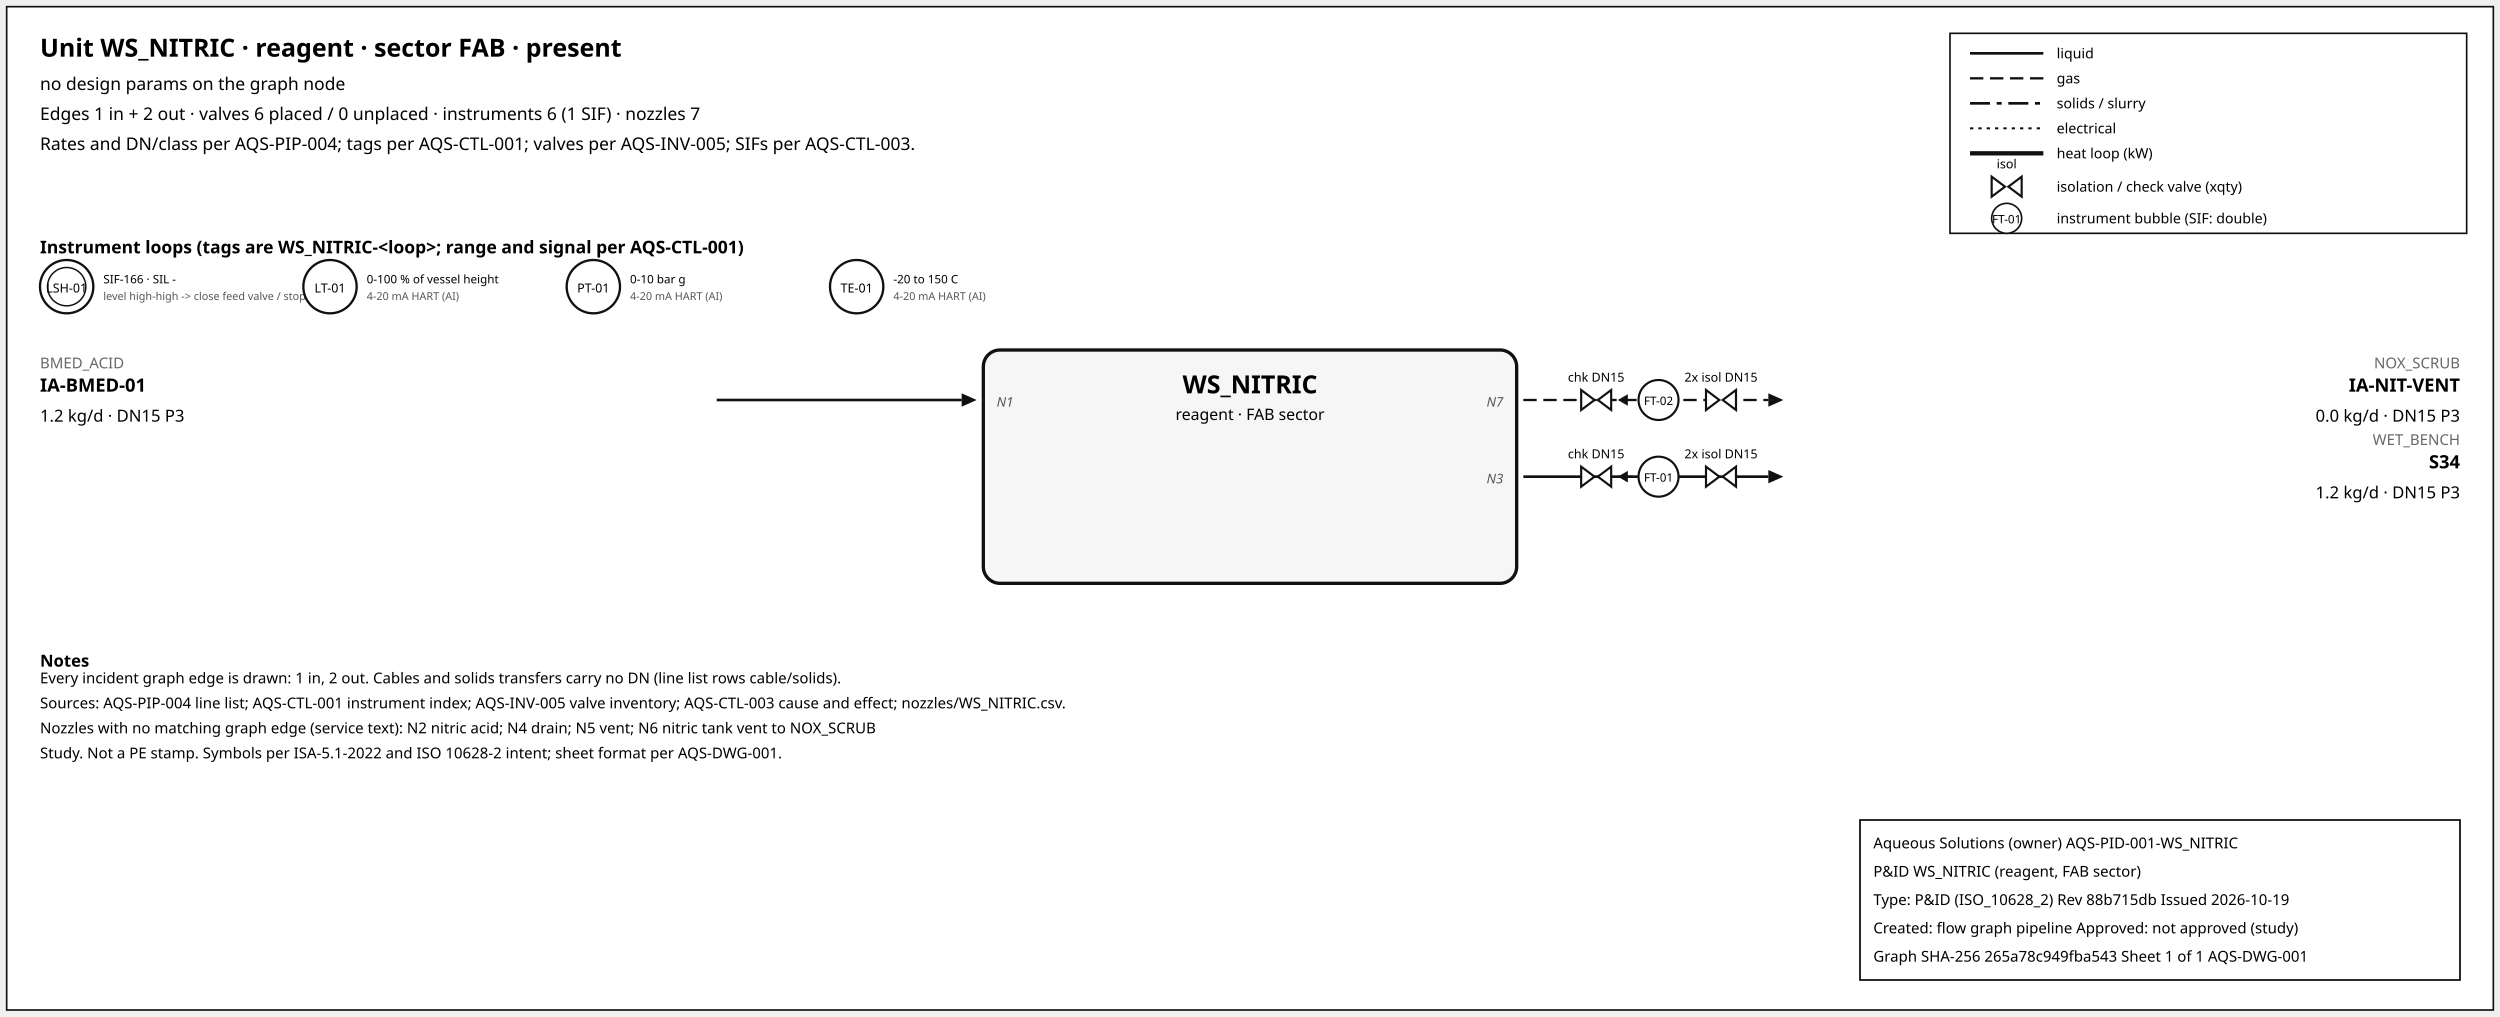
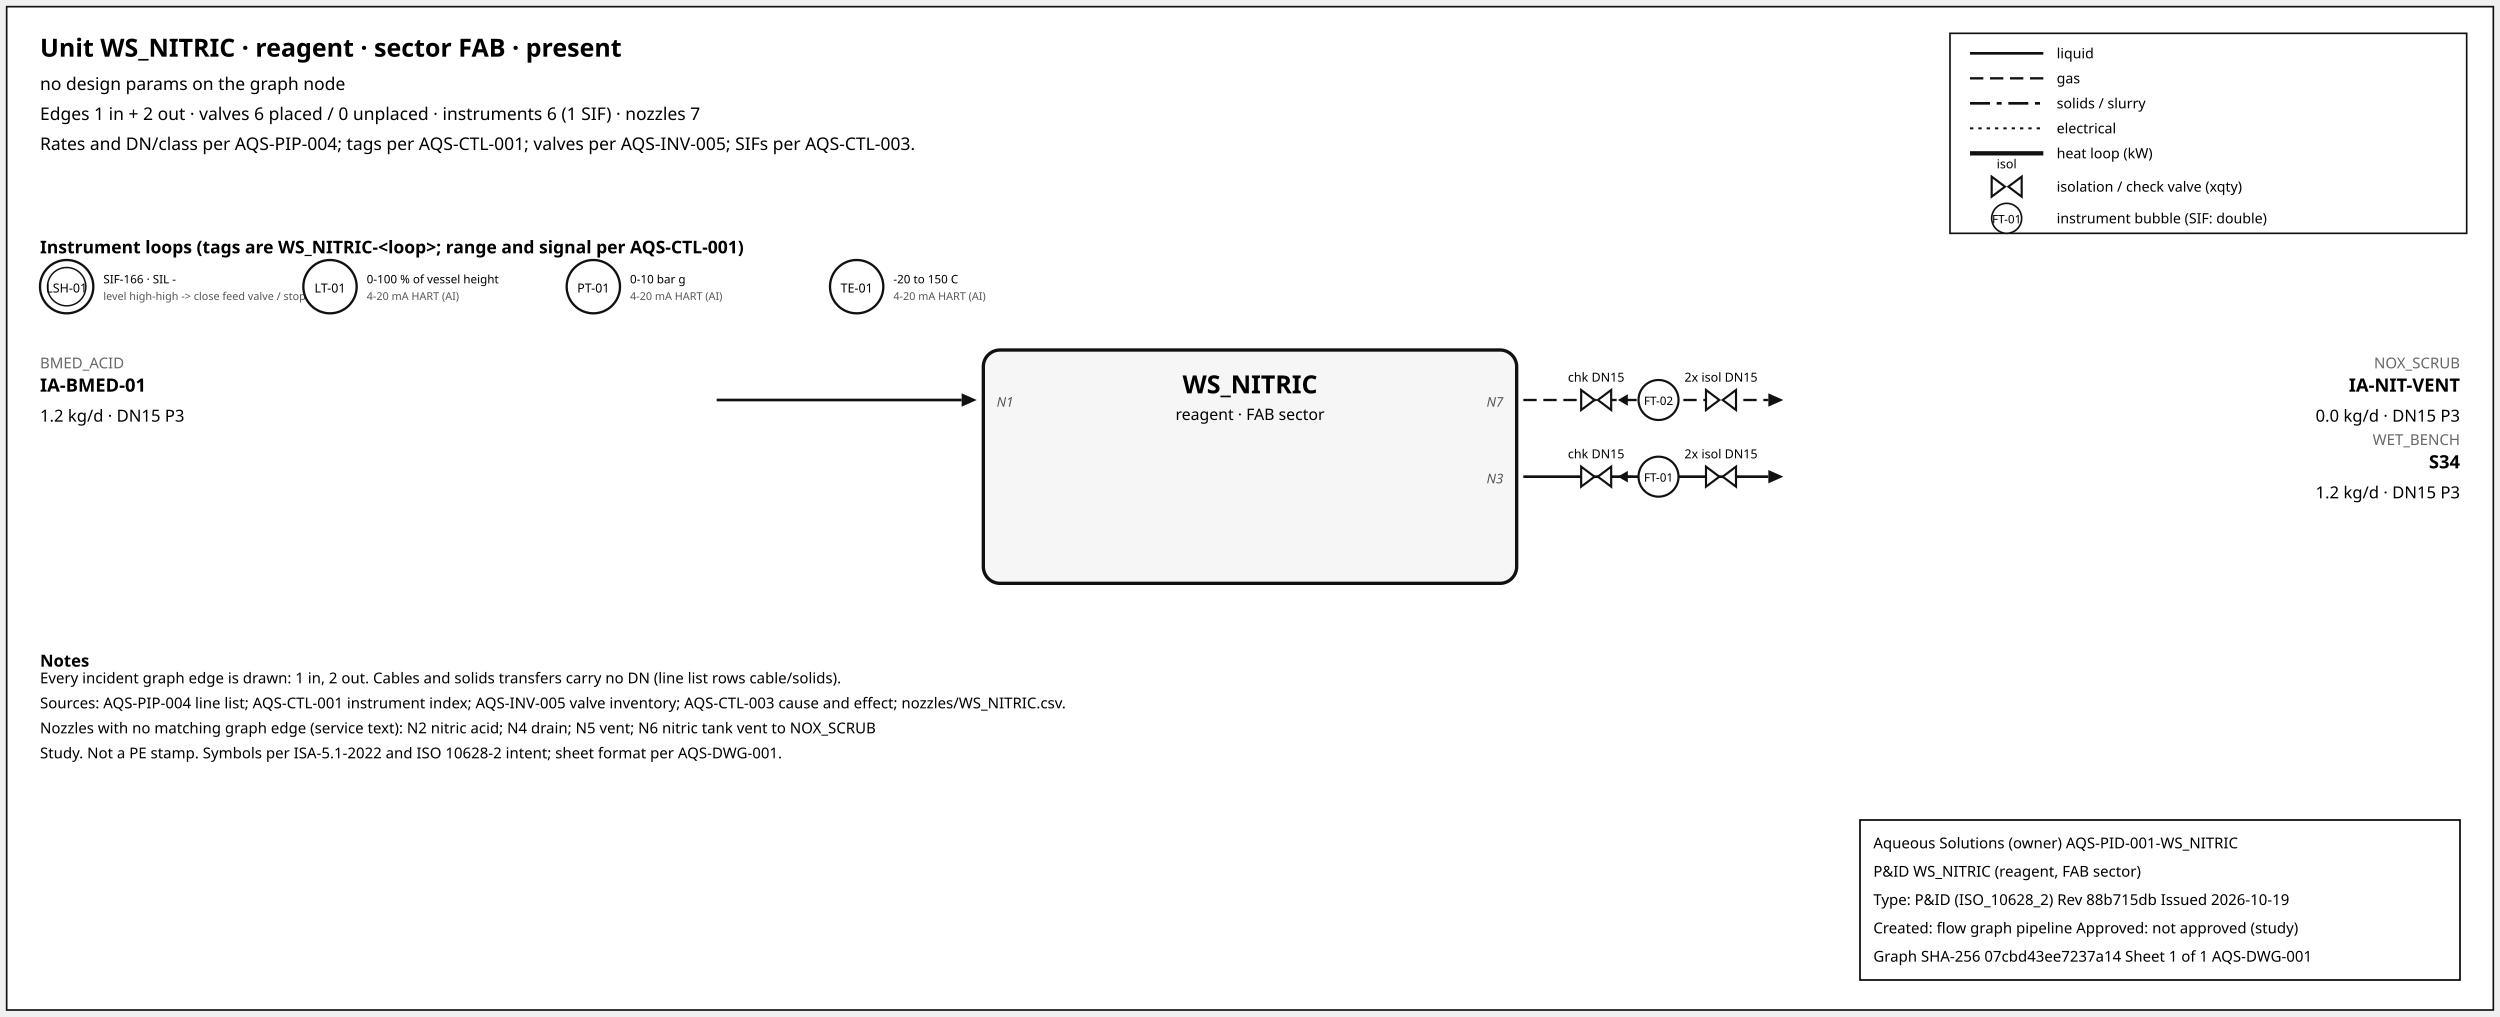
<svg xmlns="http://www.w3.org/2000/svg" width="1500" height="610" font-family="sans-serif">
  <rect x="4" y="4" width="1492" height="602" fill="white" stroke="#111" />
  <text x="24" y="34" font-size="15" font-weight="600">Unit WS_NITRIC · reagent · sector FAB · present</text>
  <text x="24" y="54" font-size="10.5">no design params on the graph node</text>
  <text x="24" y="72" font-size="10.5">Edges 1 in + 2 out · valves 6 placed / 0 unplaced · instruments 6 (1 SIF) · nozzles 7</text>
  <text x="24" y="90" font-size="10.5">Rates and DN/class per AQS-PIP-004; tags per AQS-CTL-001; valves per AQS-INV-005; SIFs per AQS-CTL-003.</text>
  <rect x="1170" y="20" width="310" height="120" fill="white" stroke="#111" />
  <line x1="1182" y1="32" x2="1226" y2="32" stroke="#111" stroke-width="1.6" />
  <text x="1234" y="35" font-size="8.5">liquid</text>
  <line x1="1182" y1="47" x2="1226" y2="47" stroke="#111" stroke-width="1.4" stroke-dasharray="8,4" />
  <text x="1234" y="50" font-size="8.5">gas</text>
  <line x1="1182" y1="62" x2="1226" y2="62" stroke="#111" stroke-width="1.6" stroke-dasharray="12,4,3,4" />
  <text x="1234" y="65" font-size="8.5">solids / slurry</text>
  <line x1="1182" y1="77" x2="1226" y2="77" stroke="#111" stroke-width="1.2" stroke-dasharray="2,3" />
  <text x="1234" y="80" font-size="8.5">electrical</text>
  <line x1="1182" y1="92" x2="1226" y2="92" stroke="#111" stroke-width="2.6" />
  <text x="1234" y="95" font-size="8.5">heat loop (kW)</text>
  <path d="M 1195.0,106 L 1203.0,112 L 1195.0,118 Z M 1213.0,106 L 1205.0,112 L 1213.0,118 Z" fill="white" stroke="#111" stroke-width="1.3" />
  <text x="1204.0" y="101.0" font-size="7.5" text-anchor="middle">isol</text>
  <text x="1234" y="115" font-size="8.5">isolation / check valve (xqty)</text>
  <circle cx="1204" cy="131" r="9" fill="white" stroke="#111" />
  <text x="1204" y="134" font-size="7" text-anchor="middle">FT-01</text>
  <text x="1234" y="134" font-size="8.5">instrument bubble (SIF: double)</text>
  <text x="24" y="152" font-size="10.5" font-weight="600">Instrument loops (tags are WS_NITRIC-&lt;loop&gt;; range and signal per AQS-CTL-001)</text>
  <circle cx="40" cy="172" r="16" fill="white" stroke="#111" stroke-width="1.4" />
  <circle cx="40" cy="172" r="11.5" fill="none" stroke="#111" stroke-width="0.9" />
  <text x="40" y="175.5" font-size="7.5" text-anchor="middle">LSH-01</text>
  <text x="62" y="170" font-size="7">SIF-166 · SIL -</text>
  <text x="62" y="180" font-size="6.5" fill="#555">level high-high -&gt; close feed valve / stop f</text>
  <circle cx="198" cy="172" r="16" fill="white" stroke="#111" stroke-width="1.4" />
  <text x="198" y="175.5" font-size="7.5" text-anchor="middle">LT-01</text>
  <text x="220" y="170" font-size="7">0-100 % of vessel height</text>
  <text x="220" y="180" font-size="6.5" fill="#555">4-20 mA HART (AI)</text>
  <circle cx="356" cy="172" r="16" fill="white" stroke="#111" stroke-width="1.4" />
  <text x="356" y="175.5" font-size="7.5" text-anchor="middle">PT-01</text>
  <text x="378" y="170" font-size="7">0-10 bar g</text>
  <text x="378" y="180" font-size="6.5" fill="#555">4-20 mA HART (AI)</text>
  <circle cx="514" cy="172" r="16" fill="white" stroke="#111" stroke-width="1.4" />
  <text x="514" y="175.5" font-size="7.5" text-anchor="middle">TE-01</text>
  <text x="536" y="170" font-size="7">-20 to 150 C</text>
  <text x="536" y="180" font-size="6.5" fill="#555">4-20 mA HART (AI)</text>
  <rect x="590" y="210" width="320" height="140" rx="10" fill="#f6f6f6" stroke="#111" stroke-width="2" />
  <text x="750.0" y="236" font-size="15" font-weight="700" text-anchor="middle">WS_NITRIC</text>
  <text x="750.0" y="252" font-size="9.5" text-anchor="middle">reagent · FAB sector</text>
  <line x1="430" y1="240" x2="577" y2="240" stroke="#111" stroke-width="1.6" class="edge-in" />
  <polygon points="586,240 577,236 577,244" fill="#111" />
  <text x="24" y="221" font-size="9" fill="#666" text-anchor="start">BMED_ACID</text>
  <text x="24" y="235" font-size="11" font-weight="600" text-anchor="start">IA-BMED-01</text>
  <text x="24" y="253" font-size="10" text-anchor="start">1.2 kg/d · DN15 P3</text>
  <text x="598" y="244" font-size="8" font-style="italic" fill="#555" text-anchor="start">N1</text>
  <line x1="914" y1="240" x2="1061" y2="240" stroke="#111" stroke-width="1.4" stroke-dasharray="8,4" class="edge-out" />
  <polygon points="1070,240 1061,236 1061,244" fill="#111" />
  <text x="1476" y="221" font-size="9" fill="#666" text-anchor="end">NOX_SCRUB</text>
  <text x="1476" y="235" font-size="11" font-weight="600" text-anchor="end">IA-NIT-VENT</text>
  <text x="1476" y="253" font-size="10" text-anchor="end">0.0 kg/d · DN15 P3</text>
  <text x="902" y="244" font-size="8" font-style="italic" fill="#555" text-anchor="end">N7</text>
  <line x1="979.7" y1="240" x2="971.7" y2="240" stroke="#111" stroke-width="1.2" />
  <polygon points="970.7,240 976.7,236.5 976.7,243.5" fill="#111" />
  <path d="M 948.7,234 L 956.7,240 L 948.7,246 Z M 966.7,234 L 958.7,240 L 966.7,246 Z" fill="white" stroke="#111" stroke-width="1.3" />
  <text x="957.7" y="229.0" font-size="7.5" text-anchor="middle">chk DN15</text>
  <path d="M 1023.6,234 L 1031.6,240 L 1023.6,246 Z M 1041.6,234 L 1033.6,240 L 1041.6,246 Z" fill="white" stroke="#111" stroke-width="1.3" />
  <text x="1032.6" y="229.0" font-size="7.5" text-anchor="middle">2x isol DN15</text>
  <circle cx="995.12" cy="240" r="12" fill="white" stroke="#111" stroke-width="1.3" />
  <text x="995.12" y="243" font-size="7" text-anchor="middle">FT-02</text>
  <line x1="914" y1="286" x2="1061" y2="286" stroke="#111" stroke-width="1.6" class="edge-out" />
  <polygon points="1070,286 1061,282 1061,290" fill="#111" />
  <text x="1476" y="267" font-size="9" fill="#666" text-anchor="end">WET_BENCH</text>
  <text x="1476" y="281" font-size="11" font-weight="600" text-anchor="end">S34</text>
  <text x="1476" y="299" font-size="10" text-anchor="end">1.2 kg/d · DN15 P3</text>
  <text x="902" y="290" font-size="8" font-style="italic" fill="#555" text-anchor="end">N3</text>
  <line x1="979.7" y1="286" x2="971.7" y2="286" stroke="#111" stroke-width="1.2" />
  <polygon points="970.7,286 976.7,282.5 976.7,289.5" fill="#111" />
  <path d="M 948.7,280 L 956.7,286 L 948.7,292 Z M 966.7,280 L 958.7,286 L 966.7,292 Z" fill="white" stroke="#111" stroke-width="1.3" />
  <text x="957.7" y="275.0" font-size="7.5" text-anchor="middle">chk DN15</text>
  <path d="M 1023.6,280 L 1031.6,286 L 1023.6,292 Z M 1041.6,280 L 1033.6,286 L 1041.6,292 Z" fill="white" stroke="#111" stroke-width="1.3" />
  <text x="1032.6" y="275.0" font-size="7.5" text-anchor="middle">2x isol DN15</text>
  <circle cx="995.12" cy="286" r="12" fill="white" stroke="#111" stroke-width="1.3" />
  <text x="995.12" y="289" font-size="7" text-anchor="middle">FT-01</text>
  <text x="24" y="400" font-size="10" font-weight="600">Notes</text>
  <text x="24" y="410" font-size="9">Every incident graph edge is drawn: 1 in, 2 out. Cables and solids transfers carry no DN (line list rows cable/solids).</text>
  <text x="24" y="425" font-size="9">Sources: AQS-PIP-004 line list; AQS-CTL-001 instrument index; AQS-INV-005 valve inventory; AQS-CTL-003 cause and effect; nozzles/WS_NITRIC.csv.</text>
  <text x="24" y="440" font-size="9">Nozzles with no matching graph edge (service text): N2 nitric acid; N4 drain; N5 vent; N6 nitric tank vent to NOX_SCRUB</text>
  <text x="24" y="455" font-size="9">Study. Not a PE stamp. Symbols per ISA-5.1-2022 and ISO 10628-2 intent; sheet format per AQS-DWG-001.</text>
  <g id="aqs-title-block">
    <rect x="1116" y="492" width="360" height="96" fill="white" stroke="black" stroke-width="1" />
    <text x="1124" y="509" font-size="9">Aqueous Solutions (owner)   AQS-PID-001-WS_NITRIC</text>
    <text x="1124" y="526" font-size="9">P&amp;ID WS_NITRIC (reagent, FAB sector)</text>
    <text x="1124" y="543" font-size="9">Type: P&amp;ID (ISO_10628_2)   Rev 88b715db   Issued 2026-10-19</text>
    <text x="1124" y="560" font-size="9">Created: flow graph pipeline   Approved: not approved (study)</text>
-     <text x="1124" y="577" font-size="9">Graph SHA-256 265a78c949fba543   Sheet 1 of 1   AQS-DWG-001</text>
+     <text x="1124" y="577" font-size="9">Graph SHA-256 07cbd43ee7237a14   Sheet 1 of 1   AQS-DWG-001</text>
  </g>
</svg>
